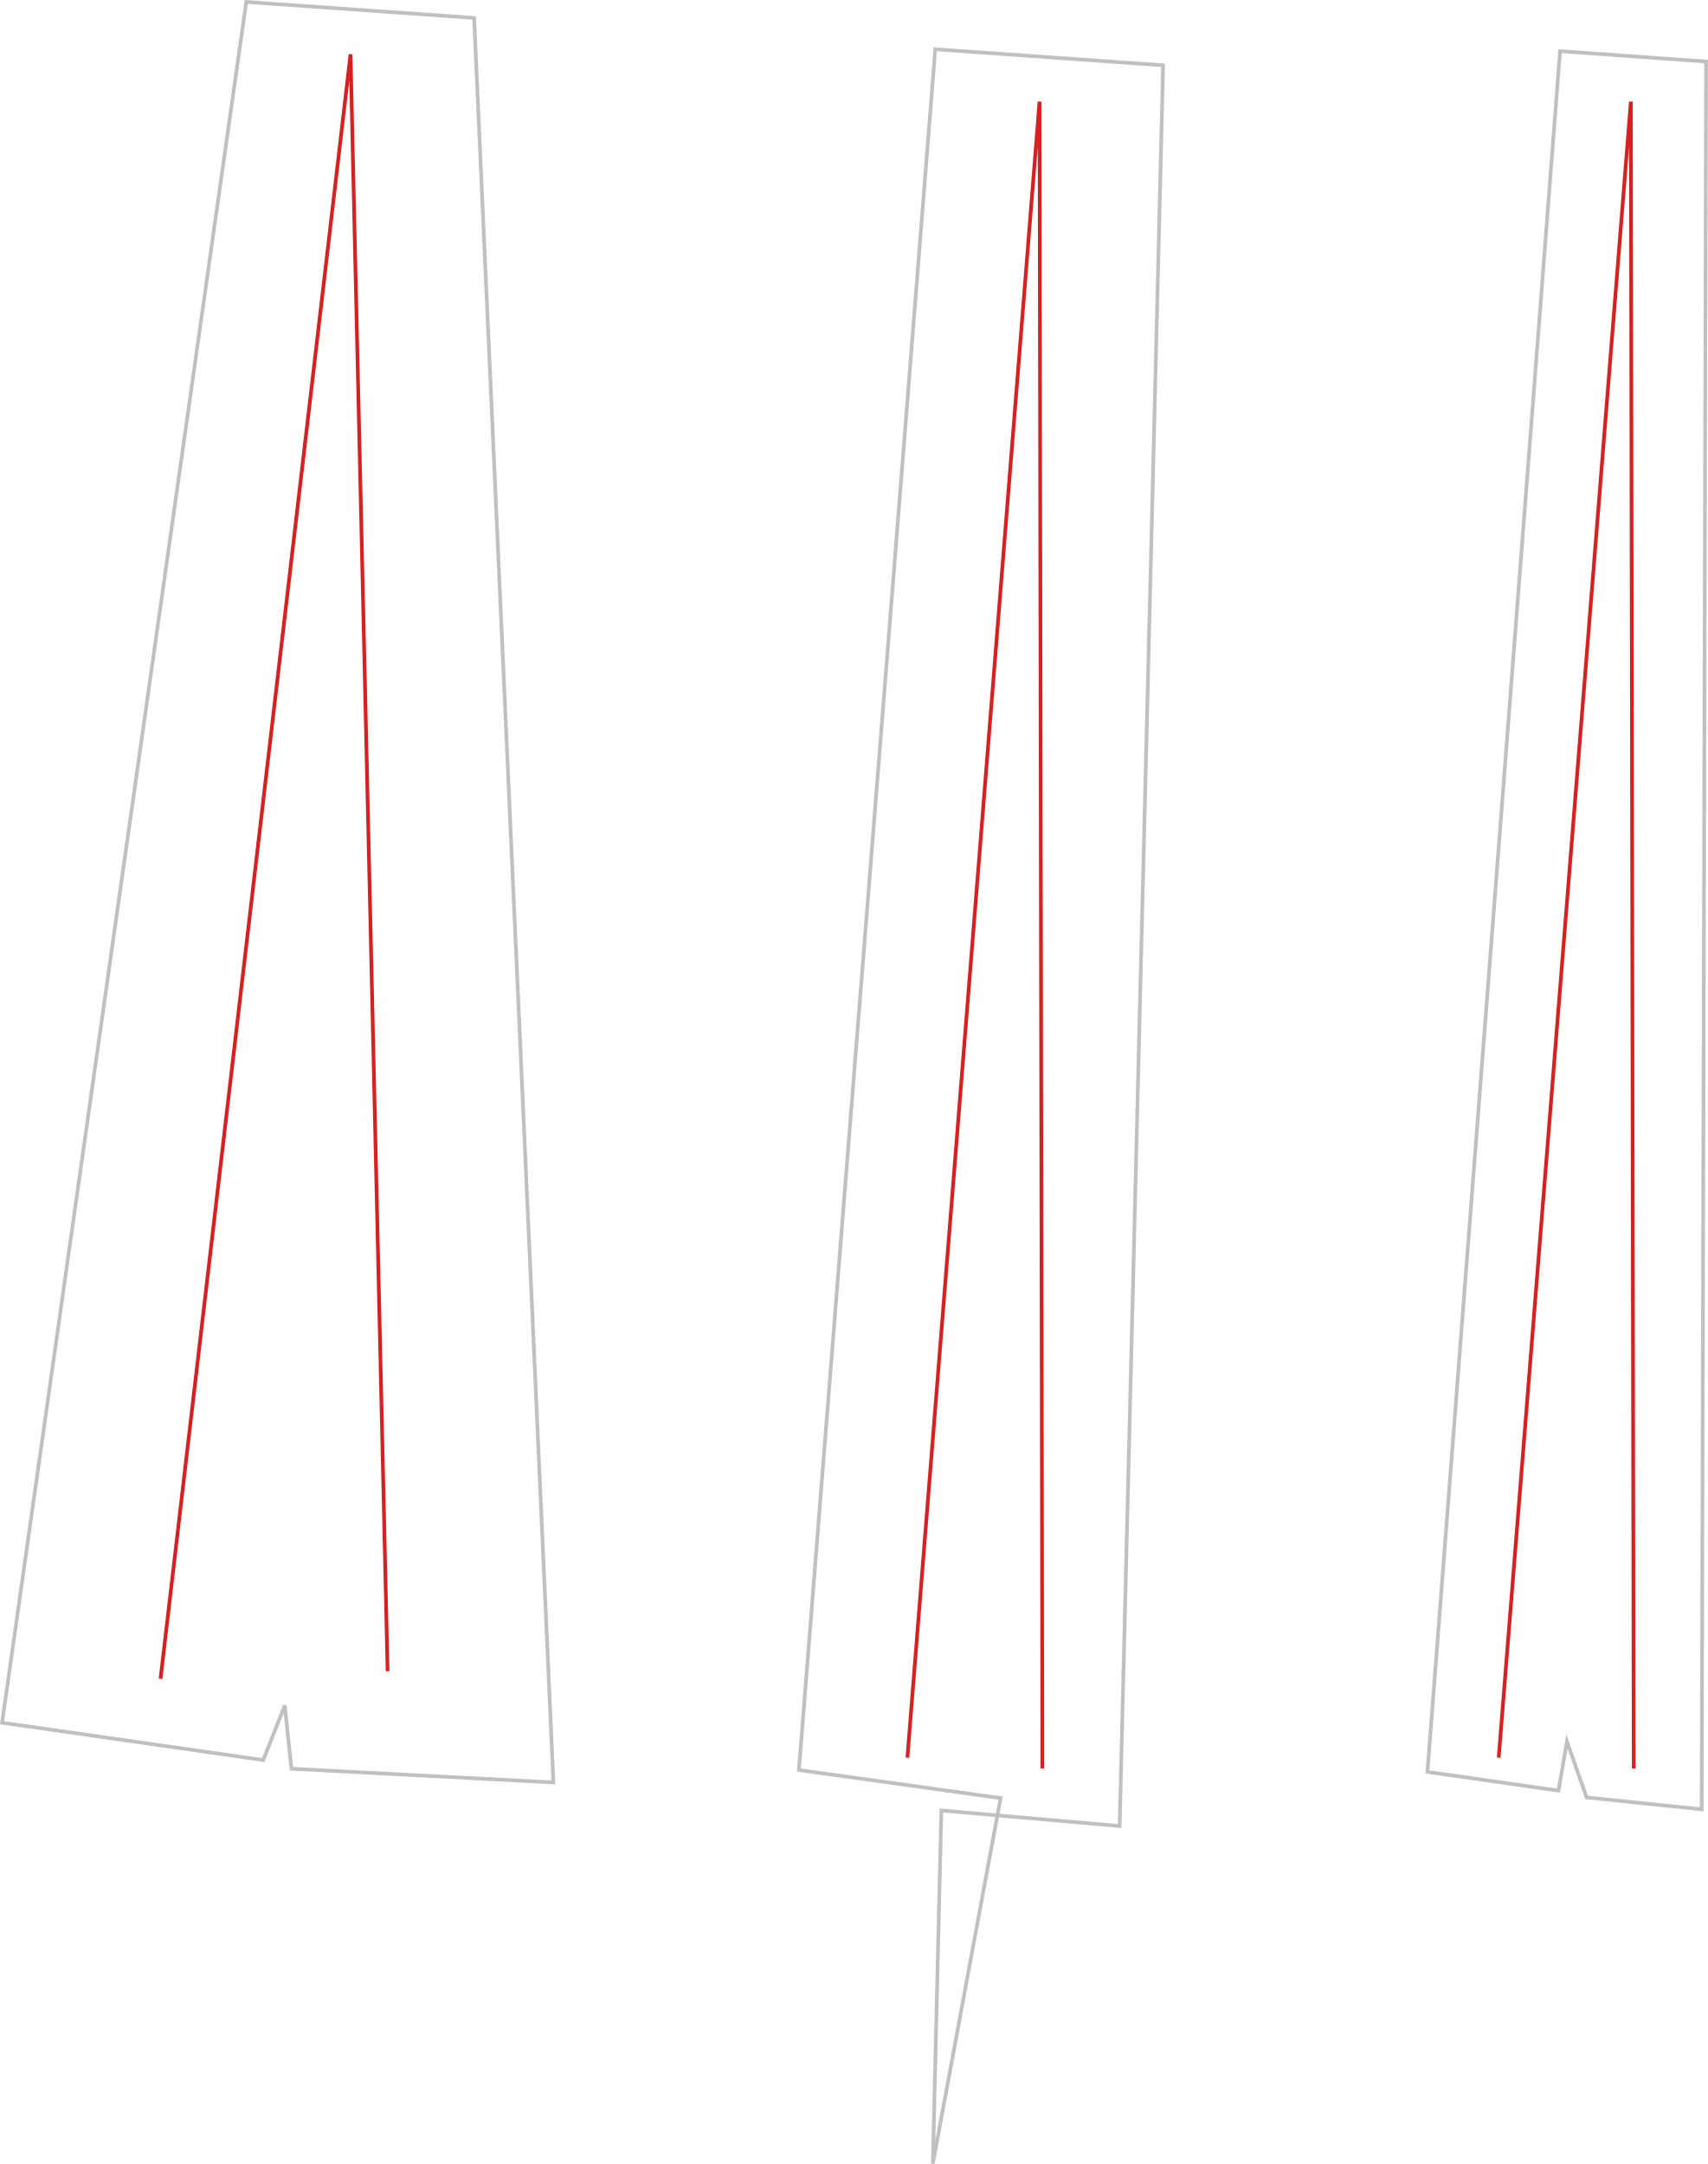
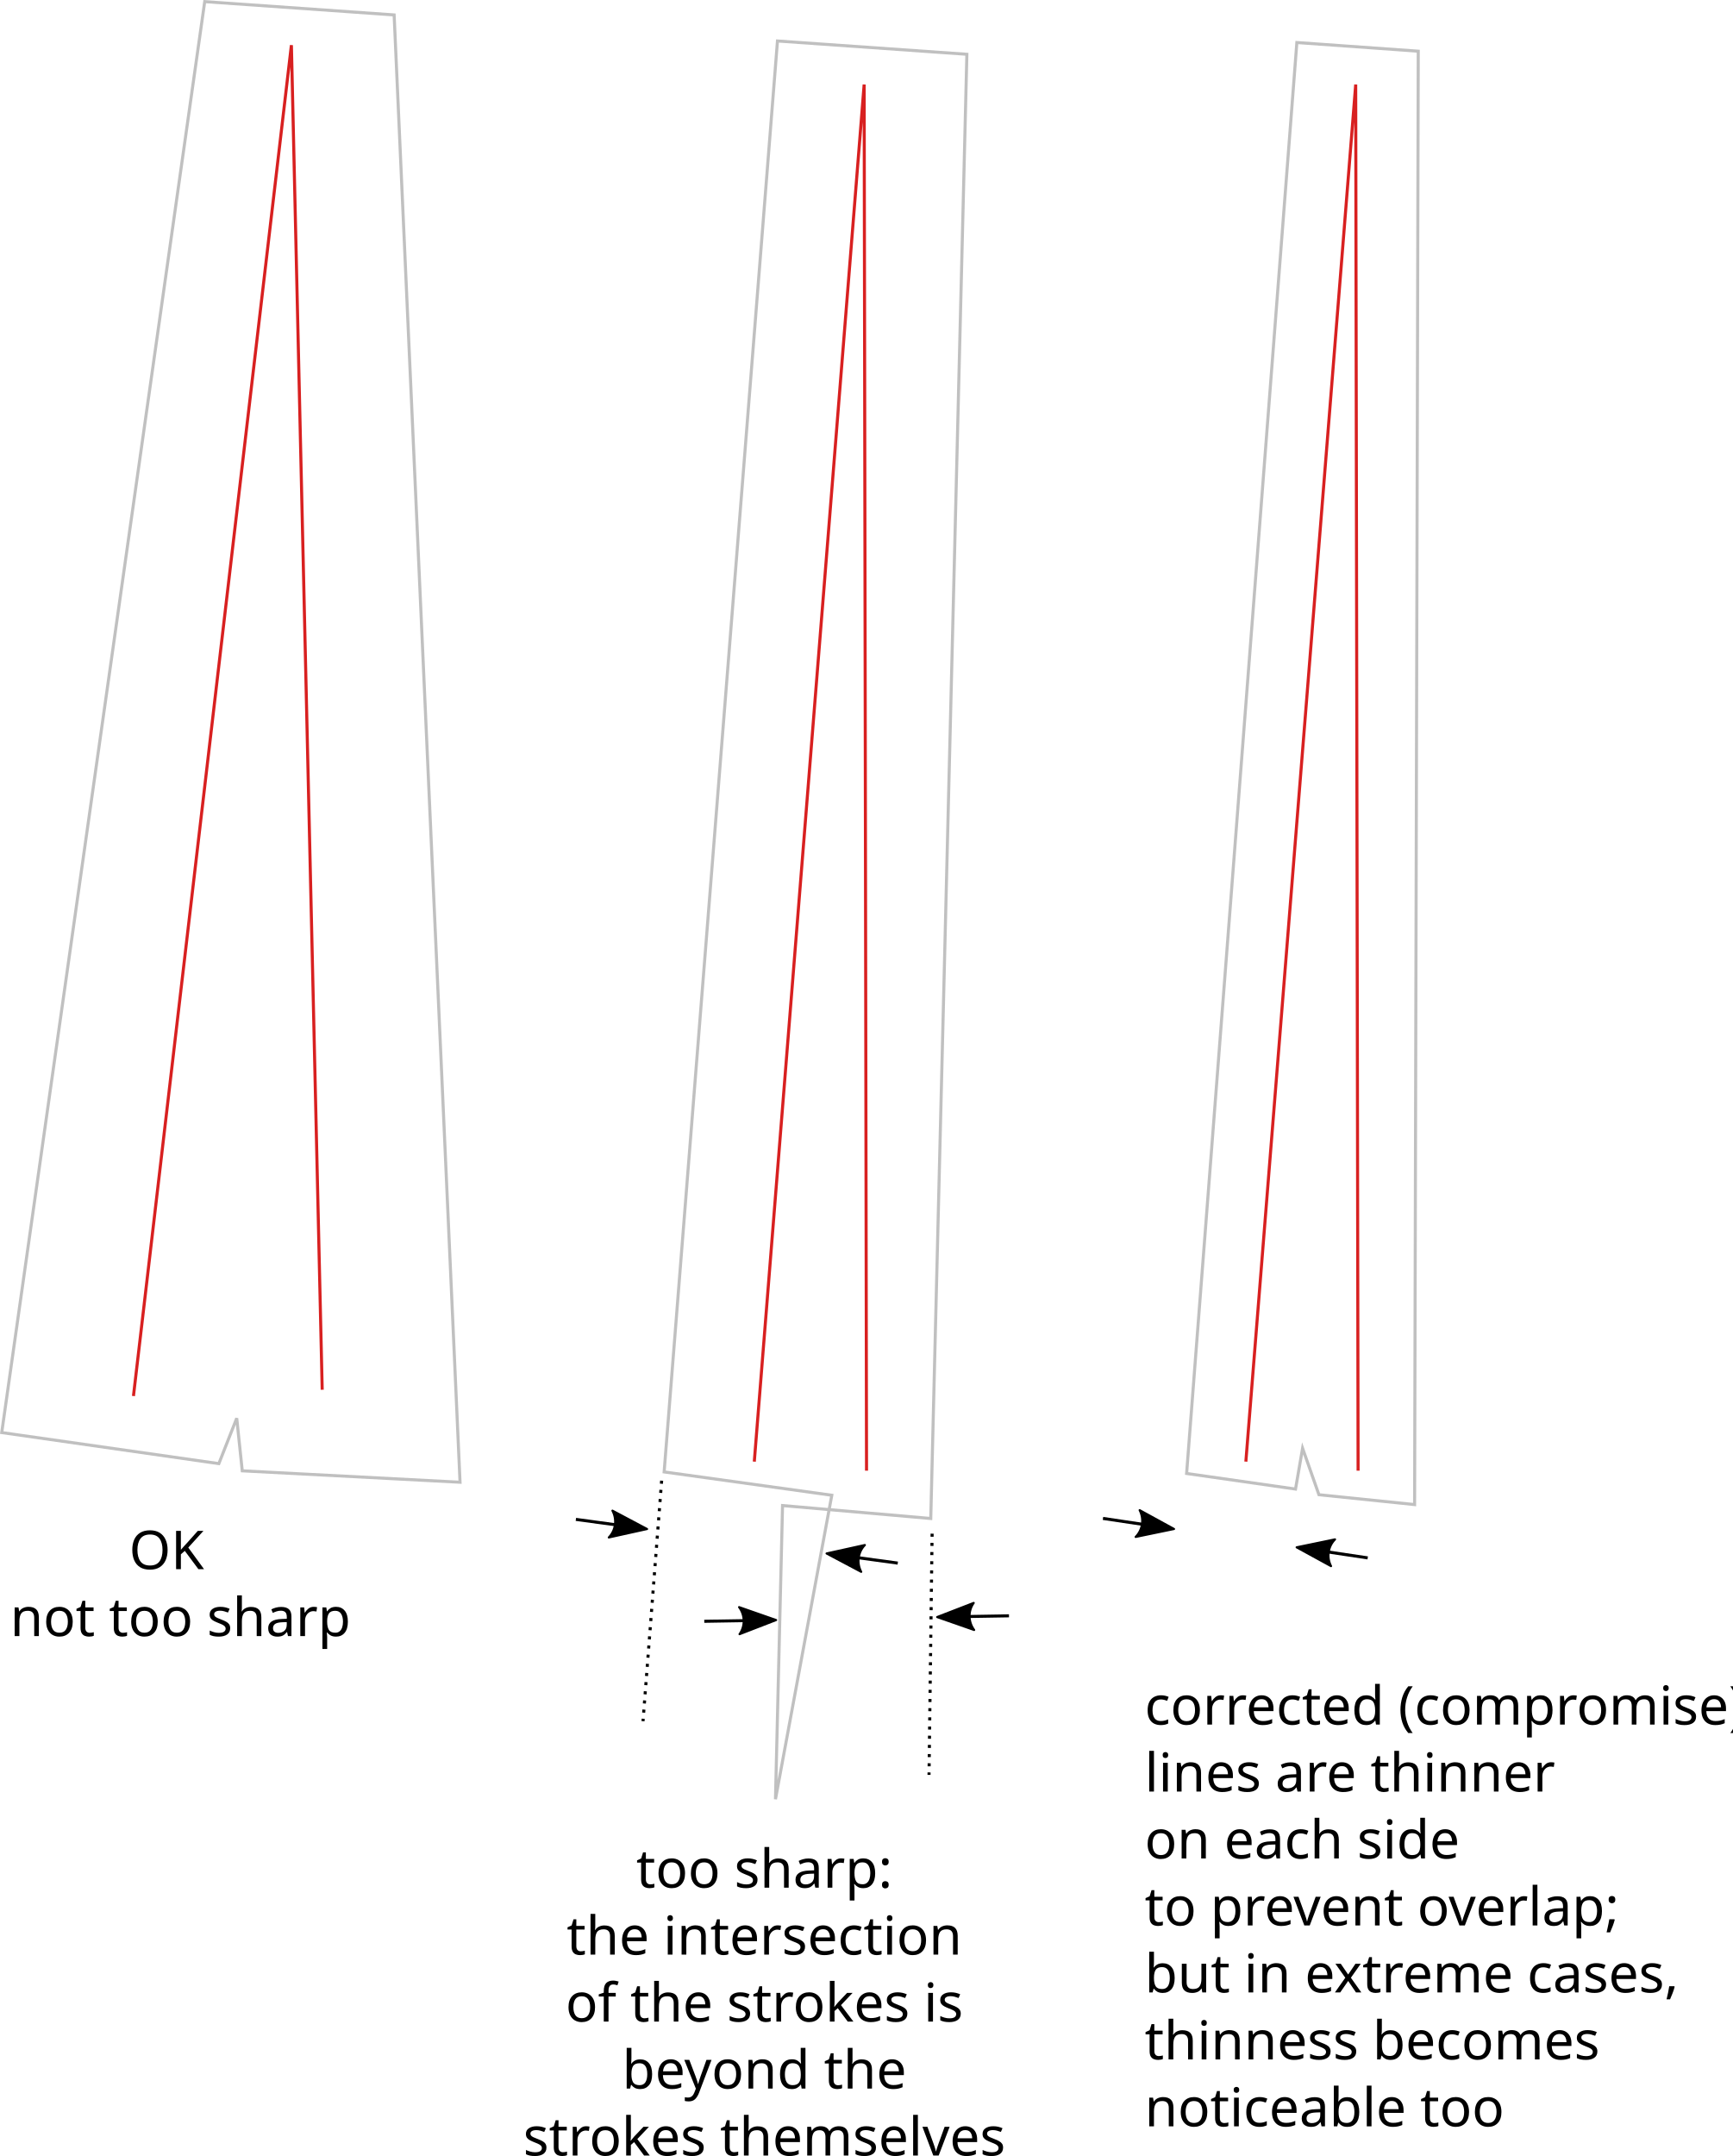
- <svg xmlns="http://www.w3.org/2000/svg" width="130.924mm" height="165.902mm" viewBox="0 0 463.905 587.842" id="svg11826" version="1.1">
-   <defs id="defs11828" />
+ <svg xmlns="http://www.w3.org/2000/svg" width="159.735mm" height="198.766mm" viewBox="0 0 565.989 704.289" id="svg11826" version="1.1">
+   <defs id="defs11828">
+     <marker orient="auto" refY="0.0" refX="0.0" id="marker10873" style="overflow:visible">
+       <path id="path10875" style="fill-rule:evenodd;stroke-width:0.625;stroke-linejoin:round;stroke:#000000;stroke-opacity:1;fill:#000000;fill-opacity:1" d="M 8.719,4.034 L -2.207,0.016 L 8.719,-4.002 C 6.973,-1.63 6.983,1.616 8.719,4.034 z " transform="scale(1.1) translate(1,0)" />
+     </marker>
+     <marker orient="auto" refY="0.0" refX="0.0" id="marker10479" style="overflow:visible">
+       <path id="path10481" style="fill-rule:evenodd;stroke-width:0.625;stroke-linejoin:round;stroke:#000000;stroke-opacity:1;fill:#000000;fill-opacity:1" d="M 8.719,4.034 L -2.207,0.016 L 8.719,-4.002 C 6.973,-1.63 6.983,1.616 8.719,4.034 z " transform="scale(1.1) translate(1,0)" />
+     </marker>
+     <marker orient="auto" refY="0.0" refX="0.0" id="marker9247" style="overflow:visible">
+       <path id="path9249" style="fill-rule:evenodd;stroke-width:0.625;stroke-linejoin:round;stroke:#000000;stroke-opacity:1;fill:#000000;fill-opacity:1" d="M 8.719,4.034 L -2.207,0.016 L 8.719,-4.002 C 6.973,-1.63 6.983,1.616 8.719,4.034 z " transform="scale(1.1) translate(1,0)" />
+     </marker>
+     <marker style="overflow:visible" id="marker8883" refX="0.0" refY="0.0" orient="auto">
+       <path transform="scale(1.1) translate(1,0)" d="M 8.719,4.034 L -2.207,0.016 L 8.719,-4.002 C 6.973,-1.63 6.983,1.616 8.719,4.034 z " style="fill-rule:evenodd;stroke-width:0.625;stroke-linejoin:round;stroke:#000000;stroke-opacity:1;fill:#000000;fill-opacity:1" id="path8885" />
+     </marker>
+     <marker orient="auto" refY="0.0" refX="0.0" id="marker8671" style="overflow:visible">
+       <path id="path8673" style="fill-rule:evenodd;stroke-width:0.625;stroke-linejoin:round;stroke:#000000;stroke-opacity:1;fill:#000000;fill-opacity:1" d="M 8.719,4.034 L -2.207,0.016 L 8.719,-4.002 C 6.973,-1.63 6.983,1.616 8.719,4.034 z " transform="scale(1.1) translate(1,0)" />
+     </marker>
+     <marker style="overflow:visible" id="marker8595" refX="0.0" refY="0.0" orient="auto">
+       <path transform="scale(1.1) translate(1,0)" d="M 8.719,4.034 L -2.207,0.016 L 8.719,-4.002 C 6.973,-1.63 6.983,1.616 8.719,4.034 z " style="fill-rule:evenodd;stroke-width:0.625;stroke-linejoin:round;stroke:#000000;stroke-opacity:1;fill:#000000;fill-opacity:1" id="path8597" />
+     </marker>
+     <marker style="overflow:visible" id="marker4861" refX="0.0" refY="0.0" orient="auto">
+       <path transform="scale(1.1) translate(1,0)" d="M 8.719,4.034 L -2.207,0.016 L 8.719,-4.002 C 6.973,-1.63 6.983,1.616 8.719,4.034 z " style="fill-rule:evenodd;stroke-width:0.625;stroke-linejoin:round;stroke:#000000;stroke-opacity:1;fill:#000000;fill-opacity:1" id="path4863" />
+     </marker>
+     <marker orient="auto" refY="0.0" refX="0.0" id="Arrow2Lstart" style="overflow:visible">
+       <path id="path4199" style="fill-rule:evenodd;stroke-width:0.625;stroke-linejoin:round;stroke:#000000;stroke-opacity:1;fill:#000000;fill-opacity:1" d="M 8.719,4.034 L -2.207,0.016 L 8.719,-4.002 C 6.973,-1.63 6.983,1.616 8.719,4.034 z " transform="scale(1.1) translate(1,0)" />
+     </marker>
+     <marker orient="auto" refY="0.0" refX="0.0" id="Arrow1Lstart" style="overflow:visible">
+       <path id="path4181" d="M 0.0,0.0 L 5.0,-5.0 L -12.5,0.0 L 5.0,5.0 L 0.0,0.0 z " style="fill-rule:evenodd;stroke:#000000;stroke-width:1pt;stroke-opacity:1;fill:#000000;fill-opacity:1" transform="scale(0.8) translate(12.5,0)" />
+     </marker>
+     <marker orient="auto" refY="0.0" refX="0.0" id="Arrow1Mstart" style="overflow:visible">
+       <path id="path4187" d="M 0.0,0.0 L 5.0,-5.0 L -12.5,0.0 L 5.0,5.0 L 0.0,0.0 z " style="fill-rule:evenodd;stroke:#000000;stroke-width:1pt;stroke-opacity:1;fill:#000000;fill-opacity:1" transform="scale(0.4) translate(10,0)" />
+     </marker>
+     <marker orient="auto" refY="0.0" refX="0.0" id="Arrow2Lend" style="overflow:visible;">
+       <path id="path4202" style="fill-rule:evenodd;stroke-width:0.625;stroke-linejoin:round;stroke:#000000;stroke-opacity:1;fill:#000000;fill-opacity:1" d="M 8.719,4.034 L -2.207,0.016 L 8.719,-4.002 C 6.973,-1.63 6.983,1.616 8.719,4.034 z " transform="scale(1.1) rotate(180) translate(1,0)" />
+     </marker>
+   </defs>
  <g id="layer1" transform="translate(-96.61899,-209.8697)">
    <path style="fill:none;fill-rule:evenodd;stroke:#d82020;stroke-width:1px;stroke-linecap:butt;stroke-linejoin:miter;stroke-opacity:1" d="m 140.225,665.902 51.606,-441.279 10.066,439.229" id="path11814" />
    <path style="color:#000000;font-style:normal;font-variant:normal;font-weight:normal;font-stretch:normal;font-size:medium;line-height:normal;font-family:sans-serif;text-indent:0;text-align:start;text-decoration:none;text-decoration-line:none;text-decoration-style:solid;text-decoration-color:#000000;letter-spacing:normal;word-spacing:normal;text-transform:none;direction:ltr;block-progression:tb;writing-mode:lr-tb;baseline-shift:baseline;text-anchor:start;white-space:normal;clip-rule:nonzero;display:inline;overflow:visible;visibility:visible;opacity:1;isolation:auto;mix-blend-mode:normal;color-interpolation:sRGB;color-interpolation-filters:linearRGB;solid-color:#000000;solid-opacity:1;fill:none;fill-opacity:1;fill-rule:evenodd;stroke:#c0c0c0;stroke-width:1;stroke-linecap:butt;stroke-linejoin:miter;stroke-miterlimit:4;stroke-dasharray:none;stroke-dashoffset:0;stroke-opacity:1;color-rendering:auto;image-rendering:auto;shape-rendering:auto;text-rendering:auto;enable-background:accumulate" d="m 163.509,210.401 -66.325,467.439 70.944,10.143 5.84,-14.841 1.808,17.195 71.158,3.725 -21.536,-479.317 z" id="path11816" />
    <path id="path11818" d="m 343.082,687.331 35.892,-449.851 0.78,452.801" style="fill:none;fill-rule:evenodd;stroke:#d82020;stroke-width:1px;stroke-linecap:butt;stroke-linejoin:miter;stroke-opacity:1" />
    <path id="path11820" d="m 350.652,223.258 -37.031,467.439 54.781,7.617 -18.404,99.306 2.313,-95.942 48.429,4.23 11.799,-478.307 z" style="color:#000000;font-style:normal;font-variant:normal;font-weight:normal;font-stretch:normal;font-size:medium;line-height:normal;font-family:sans-serif;text-indent:0;text-align:start;text-decoration:none;text-decoration-line:none;text-decoration-style:solid;text-decoration-color:#000000;letter-spacing:normal;word-spacing:normal;text-transform:none;direction:ltr;block-progression:tb;writing-mode:lr-tb;baseline-shift:baseline;text-anchor:start;white-space:normal;clip-rule:nonzero;display:inline;overflow:visible;visibility:visible;opacity:1;isolation:auto;mix-blend-mode:normal;color-interpolation:sRGB;color-interpolation-filters:linearRGB;solid-color:#000000;solid-opacity:1;fill:none;fill-opacity:1;fill-rule:evenodd;stroke:#c0c0c0;stroke-width:1;stroke-linecap:butt;stroke-linejoin:miter;stroke-miterlimit:4;stroke-dasharray:none;stroke-dashoffset:0;stroke-opacity:1;color-rendering:auto;image-rendering:auto;shape-rendering:auto;text-rendering:auto;enable-background:accumulate" />
    <path style="fill:none;fill-rule:evenodd;stroke:#d82020;stroke-width:1px;stroke-linecap:butt;stroke-linejoin:miter;stroke-opacity:1" d="m 503.696,687.331 35.892,-449.851 0.78,452.801" id="path11822" />
    <path style="color:#000000;font-style:normal;font-variant:normal;font-weight:normal;font-stretch:normal;font-size:medium;line-height:normal;font-family:sans-serif;text-indent:0;text-align:start;text-decoration:none;text-decoration-line:none;text-decoration-style:solid;text-decoration-color:#000000;letter-spacing:normal;word-spacing:normal;text-transform:none;direction:ltr;block-progression:tb;writing-mode:lr-tb;baseline-shift:baseline;text-anchor:start;white-space:normal;clip-rule:nonzero;display:inline;overflow:visible;visibility:visible;opacity:1;isolation:auto;mix-blend-mode:normal;color-interpolation:sRGB;color-interpolation-filters:linearRGB;solid-color:#000000;solid-opacity:1;fill:none;fill-opacity:1;fill-rule:evenodd;stroke:#c0c0c0;stroke-width:1;stroke-linecap:butt;stroke-linejoin:miter;stroke-miterlimit:4;stroke-dasharray:none;stroke-dashoffset:0;stroke-opacity:1;color-rendering:auto;image-rendering:auto;shape-rendering:auto;text-rendering:auto;enable-background:accumulate" d="m 520.358,223.763 -36.02,467.439 35.588,5.092 2.305,-13.326 5.343,15.175 31.257,3.22 1.193,-474.771 z" id="path11824" />
+     <text xml:space="preserve" style="font-style:normal;font-variant:normal;font-weight:normal;font-stretch:normal;font-size:17.5px;line-height:125%;font-family:'Bitstream Charter';-inkscape-font-specification:'Bitstream Charter, Normal';text-align:center;letter-spacing:0px;word-spacing:0px;writing-mode:lr-tb;text-anchor:middle;fill:#000000;fill-opacity:1;stroke:none;stroke-width:1px;stroke-linecap:butt;stroke-linejoin:miter;stroke-opacity:1" x="166.961" y="722.455" id="text3339">
+       <tspan id="tspan3341" x="166.961" y="722.455">OK</tspan>
+       <tspan x="166.961" y="744.33" id="tspan3373">not too sharp</tspan>
+     </text>
+     <text xml:space="preserve" style="font-style:normal;font-variant:normal;font-weight:normal;font-stretch:normal;font-size:17.5px;line-height:125%;font-family:'Bitstream Charter';-inkscape-font-specification:'Bitstream Charter, Normal';text-align:center;letter-spacing:0px;word-spacing:0px;writing-mode:lr-tb;text-anchor:middle;fill:#000000;fill-opacity:1;stroke:none;stroke-width:1px;stroke-linecap:butt;stroke-linejoin:miter;stroke-opacity:1" x="362.291" y="826.501" id="text3343">
+       <tspan id="tspan3345" x="362.291" y="826.501">too sharp:</tspan>
+       <tspan x="362.291" y="848.376" id="tspan3359">the intersection</tspan>
+       <tspan x="362.291" y="870.251" id="tspan3361">of the strokes is</tspan>
+       <tspan x="362.291" y="892.126" id="tspan3363">beyond the</tspan>
+       <tspan x="362.291" y="914.001" id="tspan3365">strokes themselves</tspan>
+       <tspan x="362.291" y="935.876" id="tspan3357" />
+     </text>
+     <text xml:space="preserve" style="font-style:normal;font-variant:normal;font-weight:normal;font-stretch:normal;font-size:17.5px;line-height:125%;font-family:'Bitstream Charter';-inkscape-font-specification:'Bitstream Charter, Normal';text-align:start;letter-spacing:0px;word-spacing:0px;writing-mode:lr-tb;text-anchor:start;fill:#000000;fill-opacity:1;stroke:none;stroke-width:1px;stroke-linecap:butt;stroke-linejoin:miter;stroke-opacity:1" x="470.635" y="773.221" id="text3347">
+       <tspan id="tspan3349" x="470.635" y="773.221">corrected (compromise):</tspan>
+       <tspan x="470.635" y="795.096" id="tspan3351">lines are thinner</tspan>
+       <tspan x="470.635" y="816.971" id="tspan3353">on each side</tspan>
+       <tspan x="470.635" y="838.846" id="tspan3355">to prevent overlap;</tspan>
+       <tspan x="470.635" y="860.721" id="tspan3367">but in extreme cases,</tspan>
+       <tspan x="470.635" y="882.596" id="tspan3369">thinness becomes </tspan>
+       <tspan x="470.635" y="904.471" id="tspan3371">noticeable too</tspan>
+     </text>
+     <path style="fill:none;fill-rule:evenodd;stroke:#000000;stroke-width:1px;stroke-linecap:butt;stroke-linejoin:miter;stroke-opacity:1;marker-start:url(#Arrow2Lstart)" d="m 478.91,709.156 -21.899,-3.274" id="path3375" />
+     <path id="path4859" d="m 521.609,715.504 21.899,3.274" style="fill:none;fill-rule:evenodd;stroke:#000000;stroke-width:1px;stroke-linecap:butt;stroke-linejoin:miter;stroke-opacity:1;marker-start:url(#marker9247)" />
+     <path id="path8879" d="m 306.725,709.185 -21.94,-2.987" style="fill:none;fill-rule:evenodd;stroke:#000000;stroke-width:1px;stroke-linecap:butt;stroke-linejoin:miter;stroke-opacity:1;marker-start:url(#marker8883)" />
+     <path style="fill:none;fill-rule:evenodd;stroke:#000000;stroke-width:1px;stroke-linecap:butt;stroke-linejoin:miter;stroke-opacity:1;marker-start:url(#marker4861)" d="m 368.02,717.495 21.94,2.987" id="path8881" />
+     <path style="fill:none;fill-rule:evenodd;stroke:#000000;stroke-width:1px;stroke-linecap:butt;stroke-linejoin:miter;stroke-opacity:1;marker-start:url(#marker10479)" d="m 348.875,739.122 -22.14,0.366" id="path10475" />
+     <path id="path10477" d="m 404.156,738.066 22.14,-0.366" style="fill:none;fill-rule:evenodd;stroke:#000000;stroke-width:1px;stroke-linecap:butt;stroke-linejoin:miter;stroke-opacity:1;marker-start:url(#marker10873)" />
+     <path style="fill:none;fill-rule:evenodd;stroke:#000000;stroke-width:1;stroke-linecap:butt;stroke-linejoin:miter;stroke-miterlimit:4;stroke-dasharray:1, 2;stroke-dashoffset:0;stroke-opacity:1" d="m 401.18,710.865 -1.01,78.792" id="path11243" />
+     <path id="path11401" d="m 312.804,693.555 -6.085,78.563" style="fill:none;fill-rule:evenodd;stroke:#000000;stroke-width:1;stroke-linecap:butt;stroke-linejoin:miter;stroke-miterlimit:4;stroke-dasharray:1, 2;stroke-dashoffset:0;stroke-opacity:1" />
  </g>
</svg>
